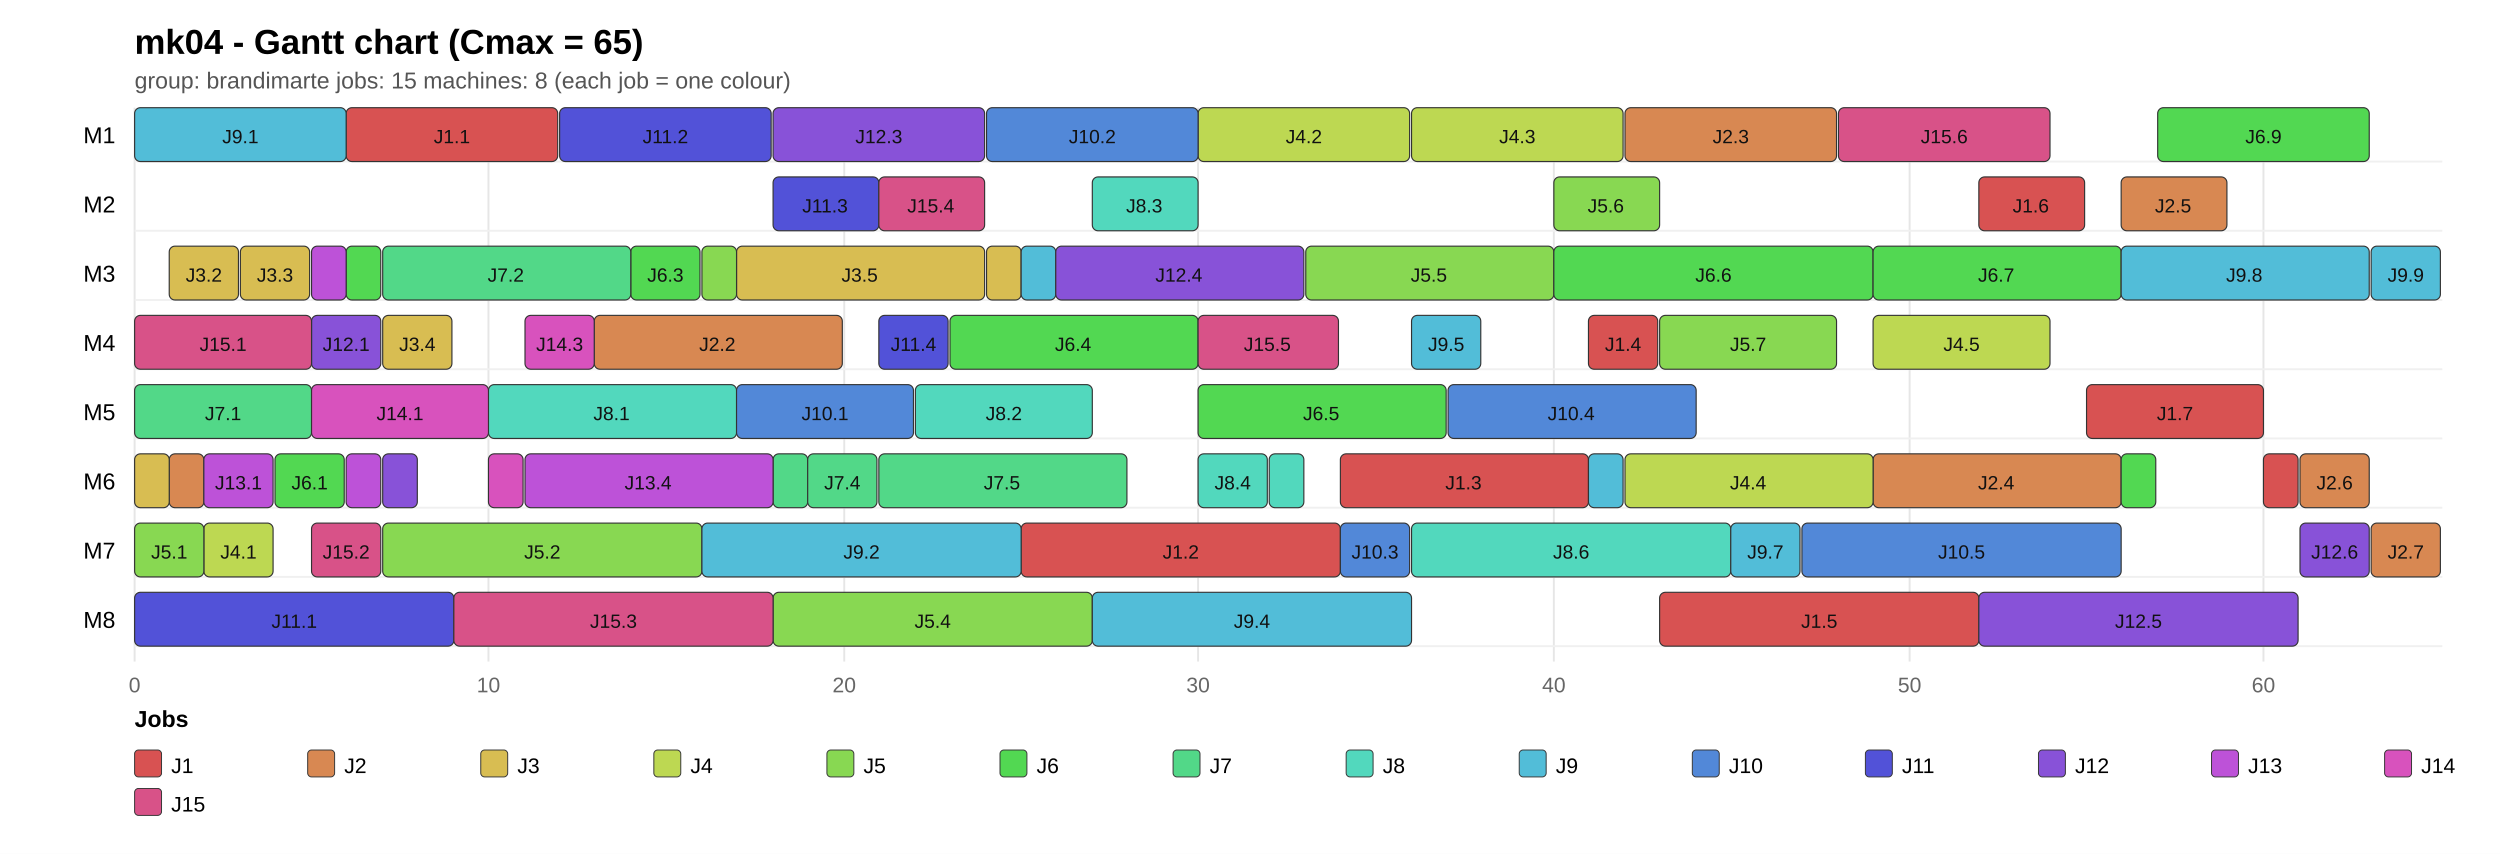
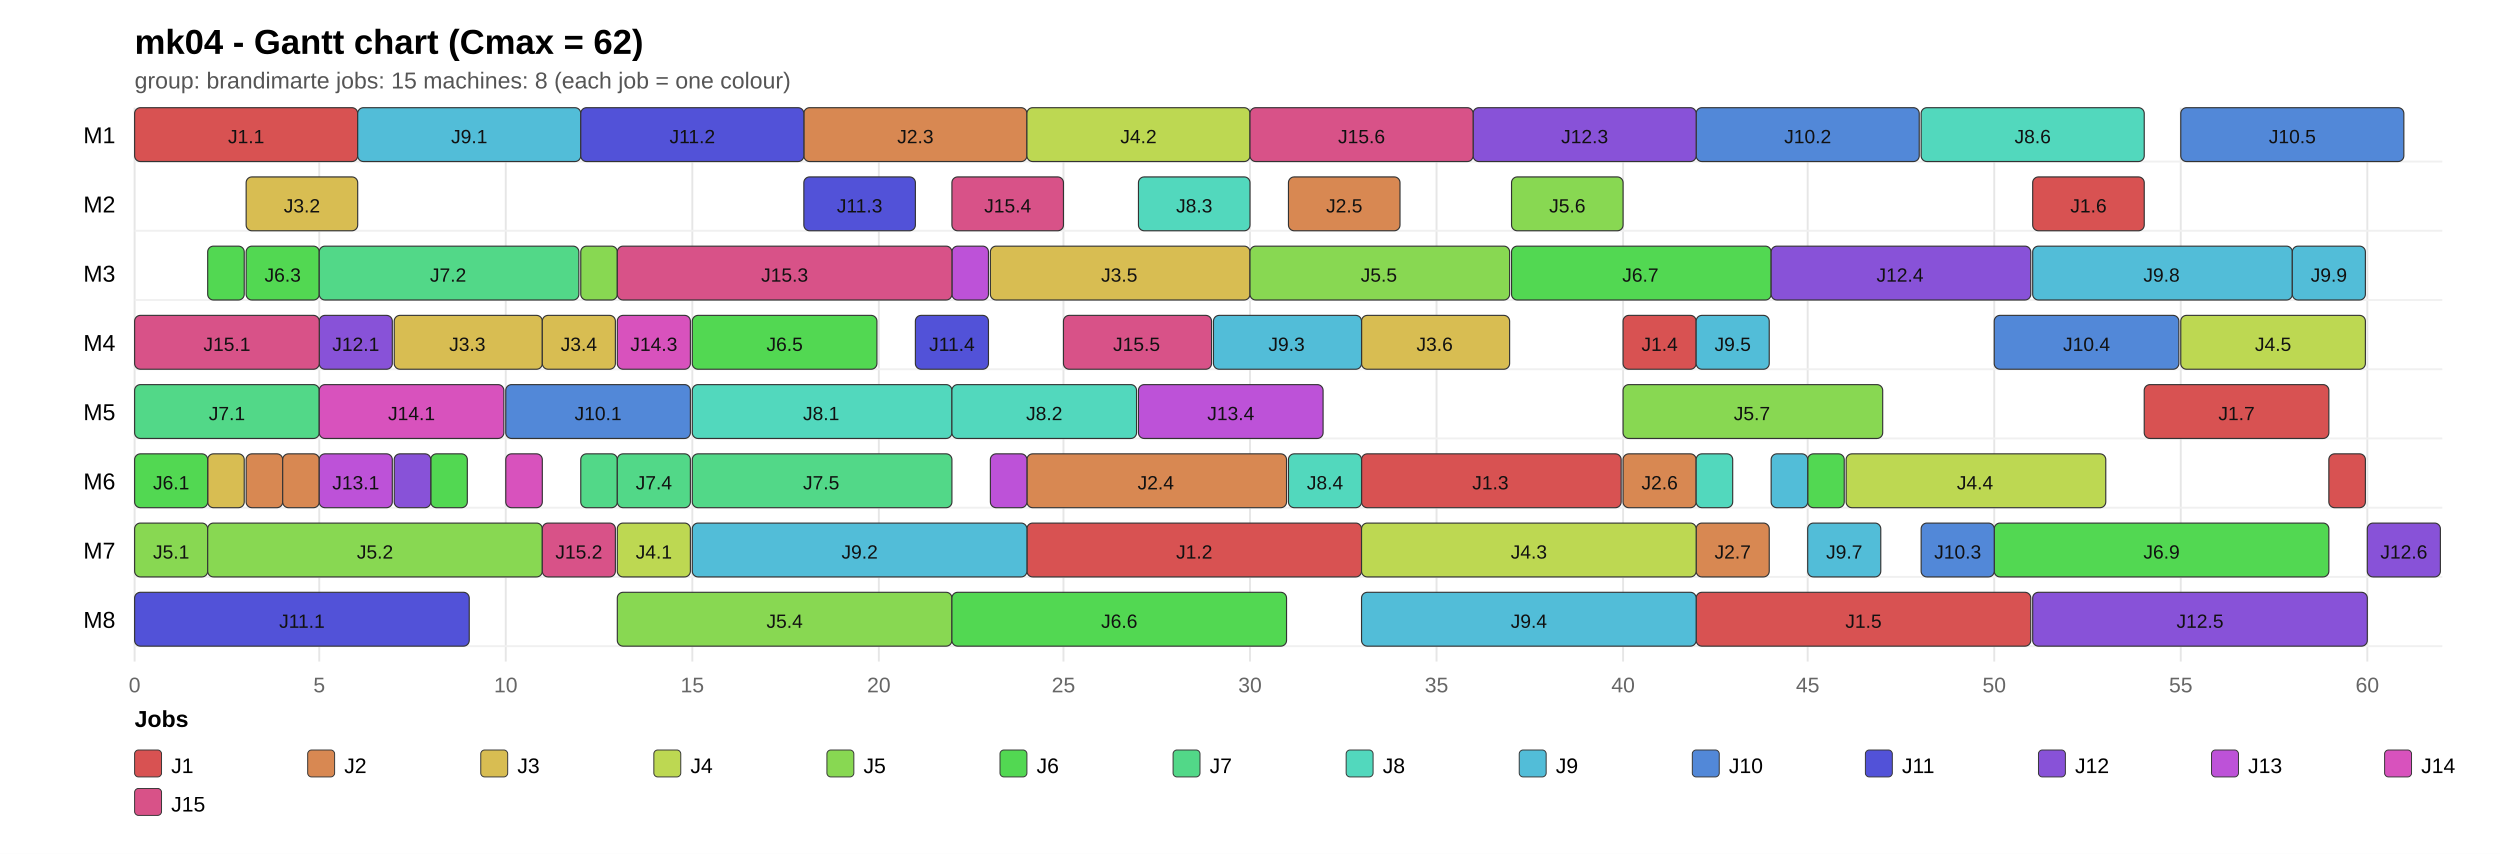
<svg xmlns="http://www.w3.org/2000/svg" width="1300" height="444" font-family="Segoe UI, Arial, sans-serif">
  <rect width="100%" height="100%" fill="white" />
-   <text x="70" y="28" font-size="18" font-weight="bold">mk04  -  Gantt chart  (Cmax = 65)</text>
+   <text x="70" y="28" font-size="18" font-weight="bold">mk04  -  Gantt chart  (Cmax = 62)</text>
  <text x="70" y="46" font-size="12" fill="#555">group: brandimarte   jobs: 15   machines: 8   (each job = one colour)</text>
  <line x1="70" y1="56" x2="70" y2="344" stroke="#e6e6e6" />
  <text x="70" y="360" font-size="11" fill="#666" text-anchor="middle">0</text>
-   <line x1="254" y1="56" x2="254" y2="344" stroke="#e6e6e6" />
-   <text x="254" y="360" font-size="11" fill="#666" text-anchor="middle">10</text>
-   <line x1="439" y1="56" x2="439" y2="344" stroke="#e6e6e6" />
-   <text x="439" y="360" font-size="11" fill="#666" text-anchor="middle">20</text>
-   <line x1="623" y1="56" x2="623" y2="344" stroke="#e6e6e6" />
-   <text x="623" y="360" font-size="11" fill="#666" text-anchor="middle">30</text>
-   <line x1="808" y1="56" x2="808" y2="344" stroke="#e6e6e6" />
-   <text x="808" y="360" font-size="11" fill="#666" text-anchor="middle">40</text>
-   <line x1="993" y1="56" x2="993" y2="344" stroke="#e6e6e6" />
-   <text x="993" y="360" font-size="11" fill="#666" text-anchor="middle">50</text>
-   <line x1="1177" y1="56" x2="1177" y2="344" stroke="#e6e6e6" />
-   <text x="1177" y="360" font-size="11" fill="#666" text-anchor="middle">60</text>
+   <line x1="166" y1="56" x2="166" y2="344" stroke="#e6e6e6" />
+   <text x="166" y="360" font-size="11" fill="#666" text-anchor="middle">5</text>
+   <line x1="263" y1="56" x2="263" y2="344" stroke="#e6e6e6" />
+   <text x="263" y="360" font-size="11" fill="#666" text-anchor="middle">10</text>
+   <line x1="360" y1="56" x2="360" y2="344" stroke="#e6e6e6" />
+   <text x="360" y="360" font-size="11" fill="#666" text-anchor="middle">15</text>
+   <line x1="457" y1="56" x2="457" y2="344" stroke="#e6e6e6" />
+   <text x="457" y="360" font-size="11" fill="#666" text-anchor="middle">20</text>
+   <line x1="553" y1="56" x2="553" y2="344" stroke="#e6e6e6" />
+   <text x="553" y="360" font-size="11" fill="#666" text-anchor="middle">25</text>
+   <line x1="650" y1="56" x2="650" y2="344" stroke="#e6e6e6" />
+   <text x="650" y="360" font-size="11" fill="#666" text-anchor="middle">30</text>
+   <line x1="747" y1="56" x2="747" y2="344" stroke="#e6e6e6" />
+   <text x="747" y="360" font-size="11" fill="#666" text-anchor="middle">35</text>
+   <line x1="844" y1="56" x2="844" y2="344" stroke="#e6e6e6" />
+   <text x="844" y="360" font-size="11" fill="#666" text-anchor="middle">40</text>
+   <line x1="940" y1="56" x2="940" y2="344" stroke="#e6e6e6" />
+   <text x="940" y="360" font-size="11" fill="#666" text-anchor="middle">45</text>
+   <line x1="1037" y1="56" x2="1037" y2="344" stroke="#e6e6e6" />
+   <text x="1037" y="360" font-size="11" fill="#666" text-anchor="middle">50</text>
+   <line x1="1134" y1="56" x2="1134" y2="344" stroke="#e6e6e6" />
+   <text x="1134" y="360" font-size="11" fill="#666" text-anchor="middle">55</text>
+   <line x1="1231" y1="56" x2="1231" y2="344" stroke="#e6e6e6" />
+   <text x="1231" y="360" font-size="11" fill="#666" text-anchor="middle">60</text>
  <text x="60" y="74.48" font-size="12" text-anchor="end">M1</text>
  <line x1="70" y1="84" x2="1270" y2="84" stroke="#f0f0f0" />
  <text x="60" y="110.48" font-size="12" text-anchor="end">M2</text>
  <line x1="70" y1="120" x2="1270" y2="120" stroke="#f0f0f0" />
  <text x="60" y="146.48" font-size="12" text-anchor="end">M3</text>
  <line x1="70" y1="156" x2="1270" y2="156" stroke="#f0f0f0" />
  <text x="60" y="182.48" font-size="12" text-anchor="end">M4</text>
  <line x1="70" y1="192" x2="1270" y2="192" stroke="#f0f0f0" />
  <text x="60" y="218.48" font-size="12" text-anchor="end">M5</text>
  <line x1="70" y1="228" x2="1270" y2="228" stroke="#f0f0f0" />
  <text x="60" y="254.48" font-size="12" text-anchor="end">M6</text>
  <line x1="70" y1="264" x2="1270" y2="264" stroke="#f0f0f0" />
  <text x="60" y="290.48" font-size="12" text-anchor="end">M7</text>
  <line x1="70" y1="300" x2="1270" y2="300" stroke="#f0f0f0" />
  <text x="60" y="326.48" font-size="12" text-anchor="end">M8</text>
  <line x1="70" y1="336" x2="1270" y2="336" stroke="#f0f0f0" />
-   <rect x="180" y="56" width="110" height="28" rx="3" fill="#D85252" stroke="#333" stroke-width="0.6" />
-   <text x="235" y="74.48" font-size="10" fill="#111" text-anchor="middle">J1.1</text>
-   <rect x="531" y="272" width="166" height="28" rx="3" fill="#D85252" stroke="#333" stroke-width="0.6" />
-   <text x="614" y="290.48" font-size="10" fill="#111" text-anchor="middle">J1.2</text>
-   <rect x="697" y="236" width="129" height="28" rx="3" fill="#D85252" stroke="#333" stroke-width="0.6" />
-   <text x="761" y="254.48" font-size="10" fill="#111" text-anchor="middle">J1.3</text>
-   <rect x="826" y="164" width="36" height="28" rx="3" fill="#D85252" stroke="#333" stroke-width="0.6" />
-   <text x="844" y="182.48" font-size="10" fill="#111" text-anchor="middle">J1.4</text>
-   <rect x="863" y="308" width="166" height="28" rx="3" fill="#D85252" stroke="#333" stroke-width="0.6" />
-   <text x="946" y="326.48" font-size="10" fill="#111" text-anchor="middle">J1.5</text>
-   <rect x="1029" y="92" width="55" height="28" rx="3" fill="#D85252" stroke="#333" stroke-width="0.6" />
-   <text x="1056" y="110.48" font-size="10" fill="#111" text-anchor="middle">J1.6</text>
-   <rect x="1085" y="200" width="92" height="28" rx="3" fill="#D85252" stroke="#333" stroke-width="0.6" />
-   <text x="1131" y="218.48" font-size="10" fill="#111" text-anchor="middle">J1.7</text>
-   <rect x="1177" y="236" width="18" height="28" rx="3" fill="#D85252" stroke="#333" stroke-width="0.6" />
-   <rect x="88" y="236" width="18" height="28" rx="3" fill="#D88852" stroke="#333" stroke-width="0.6" />
-   <rect x="309" y="164" width="129" height="28" rx="3" fill="#D88852" stroke="#333" stroke-width="0.6" />
-   <text x="373" y="182.48" font-size="10" fill="#111" text-anchor="middle">J2.2</text>
-   <rect x="845" y="56" width="110" height="28" rx="3" fill="#D88852" stroke="#333" stroke-width="0.6" />
-   <text x="900" y="74.48" font-size="10" fill="#111" text-anchor="middle">J2.3</text>
-   <rect x="974" y="236" width="129" height="28" rx="3" fill="#D88852" stroke="#333" stroke-width="0.6" />
-   <text x="1038" y="254.48" font-size="10" fill="#111" text-anchor="middle">J2.4</text>
-   <rect x="1103" y="92" width="55" height="28" rx="3" fill="#D88852" stroke="#333" stroke-width="0.6" />
-   <text x="1130" y="110.48" font-size="10" fill="#111" text-anchor="middle">J2.5</text>
-   <rect x="1196" y="236" width="36" height="28" rx="3" fill="#D88852" stroke="#333" stroke-width="0.6" />
-   <text x="1214" y="254.48" font-size="10" fill="#111" text-anchor="middle">J2.6</text>
-   <rect x="1233" y="272" width="36" height="28" rx="3" fill="#D88852" stroke="#333" stroke-width="0.6" />
-   <text x="1251" y="290.48" font-size="10" fill="#111" text-anchor="middle">J2.7</text>
-   <rect x="70" y="236" width="18" height="28" rx="3" fill="#D8BD52" stroke="#333" stroke-width="0.6" />
-   <rect x="88" y="128" width="36" height="28" rx="3" fill="#D8BD52" stroke="#333" stroke-width="0.6" />
-   <text x="106" y="146.48" font-size="10" fill="#111" text-anchor="middle">J3.2</text>
-   <rect x="125" y="128" width="36" height="28" rx="3" fill="#D8BD52" stroke="#333" stroke-width="0.6" />
-   <text x="143" y="146.48" font-size="10" fill="#111" text-anchor="middle">J3.3</text>
-   <rect x="199" y="164" width="36" height="28" rx="3" fill="#D8BD52" stroke="#333" stroke-width="0.6" />
-   <text x="217" y="182.48" font-size="10" fill="#111" text-anchor="middle">J3.4</text>
-   <rect x="383" y="128" width="129" height="28" rx="3" fill="#D8BD52" stroke="#333" stroke-width="0.6" />
-   <text x="447" y="146.48" font-size="10" fill="#111" text-anchor="middle">J3.5</text>
-   <rect x="513" y="128" width="18" height="28" rx="3" fill="#D8BD52" stroke="#333" stroke-width="0.6" />
-   <rect x="106" y="272" width="36" height="28" rx="3" fill="#BDD852" stroke="#333" stroke-width="0.6" />
-   <text x="124" y="290.48" font-size="10" fill="#111" text-anchor="middle">J4.1</text>
-   <rect x="623" y="56" width="110" height="28" rx="3" fill="#BDD852" stroke="#333" stroke-width="0.6" />
-   <text x="678" y="74.48" font-size="10" fill="#111" text-anchor="middle">J4.2</text>
-   <rect x="734" y="56" width="110" height="28" rx="3" fill="#BDD852" stroke="#333" stroke-width="0.6" />
-   <text x="789" y="74.48" font-size="10" fill="#111" text-anchor="middle">J4.3</text>
-   <rect x="845" y="236" width="129" height="28" rx="3" fill="#BDD852" stroke="#333" stroke-width="0.6" />
-   <text x="909" y="254.48" font-size="10" fill="#111" text-anchor="middle">J4.4</text>
-   <rect x="974" y="164" width="92" height="28" rx="3" fill="#BDD852" stroke="#333" stroke-width="0.6" />
-   <text x="1020" y="182.48" font-size="10" fill="#111" text-anchor="middle">J4.5</text>
-   <rect x="70" y="272" width="36" height="28" rx="3" fill="#88D852" stroke="#333" stroke-width="0.6" />
-   <text x="88" y="290.48" font-size="10" fill="#111" text-anchor="middle">J5.1</text>
-   <rect x="199" y="272" width="166" height="28" rx="3" fill="#88D852" stroke="#333" stroke-width="0.6" />
-   <text x="282" y="290.48" font-size="10" fill="#111" text-anchor="middle">J5.2</text>
-   <rect x="365" y="128" width="18" height="28" rx="3" fill="#88D852" stroke="#333" stroke-width="0.6" />
-   <rect x="402" y="308" width="166" height="28" rx="3" fill="#88D852" stroke="#333" stroke-width="0.6" />
-   <text x="485" y="326.48" font-size="10" fill="#111" text-anchor="middle">J5.4</text>
-   <rect x="679" y="128" width="129" height="28" rx="3" fill="#88D852" stroke="#333" stroke-width="0.6" />
-   <text x="743" y="146.48" font-size="10" fill="#111" text-anchor="middle">J5.5</text>
-   <rect x="808" y="92" width="55" height="28" rx="3" fill="#88D852" stroke="#333" stroke-width="0.6" />
-   <text x="835" y="110.48" font-size="10" fill="#111" text-anchor="middle">J5.6</text>
-   <rect x="863" y="164" width="92" height="28" rx="3" fill="#88D852" stroke="#333" stroke-width="0.6" />
-   <text x="909" y="182.48" font-size="10" fill="#111" text-anchor="middle">J5.7</text>
-   <rect x="143" y="236" width="36" height="28" rx="3" fill="#52D852" stroke="#333" stroke-width="0.6" />
-   <text x="161" y="254.48" font-size="10" fill="#111" text-anchor="middle">J6.1</text>
-   <rect x="180" y="128" width="18" height="28" rx="3" fill="#52D852" stroke="#333" stroke-width="0.6" />
-   <rect x="328" y="128" width="36" height="28" rx="3" fill="#52D852" stroke="#333" stroke-width="0.6" />
-   <text x="346" y="146.48" font-size="10" fill="#111" text-anchor="middle">J6.3</text>
-   <rect x="494" y="164" width="129" height="28" rx="3" fill="#52D852" stroke="#333" stroke-width="0.6" />
-   <text x="558" y="182.48" font-size="10" fill="#111" text-anchor="middle">J6.4</text>
-   <rect x="623" y="200" width="129" height="28" rx="3" fill="#52D852" stroke="#333" stroke-width="0.6" />
-   <text x="687" y="218.48" font-size="10" fill="#111" text-anchor="middle">J6.5</text>
-   <rect x="808" y="128" width="166" height="28" rx="3" fill="#52D852" stroke="#333" stroke-width="0.6" />
-   <text x="891" y="146.48" font-size="10" fill="#111" text-anchor="middle">J6.6</text>
-   <rect x="974" y="128" width="129" height="28" rx="3" fill="#52D852" stroke="#333" stroke-width="0.6" />
-   <text x="1038" y="146.48" font-size="10" fill="#111" text-anchor="middle">J6.7</text>
-   <rect x="1103" y="236" width="18" height="28" rx="3" fill="#52D852" stroke="#333" stroke-width="0.6" />
-   <rect x="1122" y="56" width="110" height="28" rx="3" fill="#52D852" stroke="#333" stroke-width="0.6" />
-   <text x="1177" y="74.48" font-size="10" fill="#111" text-anchor="middle">J6.9</text>
-   <rect x="70" y="200" width="92" height="28" rx="3" fill="#52D888" stroke="#333" stroke-width="0.6" />
-   <text x="116" y="218.48" font-size="10" fill="#111" text-anchor="middle">J7.1</text>
-   <rect x="199" y="128" width="129" height="28" rx="3" fill="#52D888" stroke="#333" stroke-width="0.6" />
-   <text x="263" y="146.48" font-size="10" fill="#111" text-anchor="middle">J7.2</text>
-   <rect x="402" y="236" width="18" height="28" rx="3" fill="#52D888" stroke="#333" stroke-width="0.6" />
-   <rect x="420" y="236" width="36" height="28" rx="3" fill="#52D888" stroke="#333" stroke-width="0.6" />
-   <text x="438" y="254.48" font-size="10" fill="#111" text-anchor="middle">J7.4</text>
-   <rect x="457" y="236" width="129" height="28" rx="3" fill="#52D888" stroke="#333" stroke-width="0.6" />
-   <text x="521" y="254.48" font-size="10" fill="#111" text-anchor="middle">J7.5</text>
-   <rect x="254" y="200" width="129" height="28" rx="3" fill="#52D8BD" stroke="#333" stroke-width="0.6" />
-   <text x="318" y="218.48" font-size="10" fill="#111" text-anchor="middle">J8.1</text>
-   <rect x="476" y="200" width="92" height="28" rx="3" fill="#52D8BD" stroke="#333" stroke-width="0.6" />
-   <text x="522" y="218.48" font-size="10" fill="#111" text-anchor="middle">J8.2</text>
-   <rect x="568" y="92" width="55" height="28" rx="3" fill="#52D8BD" stroke="#333" stroke-width="0.6" />
-   <text x="595" y="110.48" font-size="10" fill="#111" text-anchor="middle">J8.3</text>
-   <rect x="623" y="236" width="36" height="28" rx="3" fill="#52D8BD" stroke="#333" stroke-width="0.6" />
-   <text x="641" y="254.48" font-size="10" fill="#111" text-anchor="middle">J8.4</text>
-   <rect x="660" y="236" width="18" height="28" rx="3" fill="#52D8BD" stroke="#333" stroke-width="0.6" />
-   <rect x="734" y="272" width="166" height="28" rx="3" fill="#52D8BD" stroke="#333" stroke-width="0.6" />
-   <text x="817" y="290.48" font-size="10" fill="#111" text-anchor="middle">J8.6</text>
-   <rect x="70" y="56" width="110" height="28" rx="3" fill="#52BDD8" stroke="#333" stroke-width="0.6" />
-   <text x="125" y="74.48" font-size="10" fill="#111" text-anchor="middle">J9.1</text>
-   <rect x="365" y="272" width="166" height="28" rx="3" fill="#52BDD8" stroke="#333" stroke-width="0.6" />
-   <text x="448" y="290.48" font-size="10" fill="#111" text-anchor="middle">J9.2</text>
-   <rect x="531" y="128" width="18" height="28" rx="3" fill="#52BDD8" stroke="#333" stroke-width="0.6" />
-   <rect x="568" y="308" width="166" height="28" rx="3" fill="#52BDD8" stroke="#333" stroke-width="0.6" />
-   <text x="651" y="326.48" font-size="10" fill="#111" text-anchor="middle">J9.4</text>
-   <rect x="734" y="164" width="36" height="28" rx="3" fill="#52BDD8" stroke="#333" stroke-width="0.6" />
-   <text x="752" y="182.48" font-size="10" fill="#111" text-anchor="middle">J9.5</text>
-   <rect x="826" y="236" width="18" height="28" rx="3" fill="#52BDD8" stroke="#333" stroke-width="0.6" />
-   <rect x="900" y="272" width="36" height="28" rx="3" fill="#52BDD8" stroke="#333" stroke-width="0.6" />
-   <text x="918" y="290.48" font-size="10" fill="#111" text-anchor="middle">J9.7</text>
-   <rect x="1103" y="128" width="129" height="28" rx="3" fill="#52BDD8" stroke="#333" stroke-width="0.6" />
-   <text x="1167" y="146.48" font-size="10" fill="#111" text-anchor="middle">J9.8</text>
-   <rect x="1233" y="128" width="36" height="28" rx="3" fill="#52BDD8" stroke="#333" stroke-width="0.6" />
-   <text x="1251" y="146.48" font-size="10" fill="#111" text-anchor="middle">J9.9</text>
-   <rect x="383" y="200" width="92" height="28" rx="3" fill="#5288D8" stroke="#333" stroke-width="0.6" />
-   <text x="429" y="218.48" font-size="10" fill="#111" text-anchor="middle">J10.1</text>
-   <rect x="513" y="56" width="110" height="28" rx="3" fill="#5288D8" stroke="#333" stroke-width="0.6" />
-   <text x="568" y="74.48" font-size="10" fill="#111" text-anchor="middle">J10.2</text>
-   <rect x="697" y="272" width="36" height="28" rx="3" fill="#5288D8" stroke="#333" stroke-width="0.6" />
-   <text x="715" y="290.48" font-size="10" fill="#111" text-anchor="middle">J10.3</text>
-   <rect x="753" y="200" width="129" height="28" rx="3" fill="#5288D8" stroke="#333" stroke-width="0.6" />
-   <text x="817" y="218.48" font-size="10" fill="#111" text-anchor="middle">J10.4</text>
-   <rect x="937" y="272" width="166" height="28" rx="3" fill="#5288D8" stroke="#333" stroke-width="0.6" />
-   <text x="1020" y="290.48" font-size="10" fill="#111" text-anchor="middle">J10.5</text>
-   <rect x="70" y="308" width="166" height="28" rx="3" fill="#5252D8" stroke="#333" stroke-width="0.6" />
-   <text x="153" y="326.48" font-size="10" fill="#111" text-anchor="middle">J11.1</text>
-   <rect x="291" y="56" width="110" height="28" rx="3" fill="#5252D8" stroke="#333" stroke-width="0.6" />
-   <text x="346" y="74.48" font-size="10" fill="#111" text-anchor="middle">J11.2</text>
-   <rect x="402" y="92" width="55" height="28" rx="3" fill="#5252D8" stroke="#333" stroke-width="0.6" />
-   <text x="429" y="110.48" font-size="10" fill="#111" text-anchor="middle">J11.3</text>
-   <rect x="457" y="164" width="36" height="28" rx="3" fill="#5252D8" stroke="#333" stroke-width="0.6" />
-   <text x="475" y="182.48" font-size="10" fill="#111" text-anchor="middle">J11.4</text>
-   <rect x="162" y="164" width="36" height="28" rx="3" fill="#8852D8" stroke="#333" stroke-width="0.6" />
-   <text x="180" y="182.48" font-size="10" fill="#111" text-anchor="middle">J12.1</text>
-   <rect x="199" y="236" width="18" height="28" rx="3" fill="#8852D8" stroke="#333" stroke-width="0.6" />
-   <rect x="402" y="56" width="110" height="28" rx="3" fill="#8852D8" stroke="#333" stroke-width="0.6" />
-   <text x="457" y="74.48" font-size="10" fill="#111" text-anchor="middle">J12.3</text>
-   <rect x="549" y="128" width="129" height="28" rx="3" fill="#8852D8" stroke="#333" stroke-width="0.6" />
-   <text x="613" y="146.48" font-size="10" fill="#111" text-anchor="middle">J12.4</text>
-   <rect x="1029" y="308" width="166" height="28" rx="3" fill="#8852D8" stroke="#333" stroke-width="0.6" />
-   <text x="1112" y="326.48" font-size="10" fill="#111" text-anchor="middle">J12.5</text>
-   <rect x="1196" y="272" width="36" height="28" rx="3" fill="#8852D8" stroke="#333" stroke-width="0.6" />
-   <text x="1214" y="290.48" font-size="10" fill="#111" text-anchor="middle">J12.6</text>
-   <rect x="106" y="236" width="36" height="28" rx="3" fill="#BD52D8" stroke="#333" stroke-width="0.6" />
-   <text x="124" y="254.48" font-size="10" fill="#111" text-anchor="middle">J13.1</text>
-   <rect x="162" y="128" width="18" height="28" rx="3" fill="#BD52D8" stroke="#333" stroke-width="0.6" />
-   <rect x="180" y="236" width="18" height="28" rx="3" fill="#BD52D8" stroke="#333" stroke-width="0.6" />
-   <rect x="273" y="236" width="129" height="28" rx="3" fill="#BD52D8" stroke="#333" stroke-width="0.6" />
-   <text x="337" y="254.48" font-size="10" fill="#111" text-anchor="middle">J13.4</text>
-   <rect x="162" y="200" width="92" height="28" rx="3" fill="#D852BD" stroke="#333" stroke-width="0.6" />
-   <text x="208" y="218.48" font-size="10" fill="#111" text-anchor="middle">J14.1</text>
-   <rect x="254" y="236" width="18" height="28" rx="3" fill="#D852BD" stroke="#333" stroke-width="0.6" />
-   <rect x="273" y="164" width="36" height="28" rx="3" fill="#D852BD" stroke="#333" stroke-width="0.6" />
-   <text x="291" y="182.48" font-size="10" fill="#111" text-anchor="middle">J14.3</text>
-   <rect x="70" y="164" width="92" height="28" rx="3" fill="#D85288" stroke="#333" stroke-width="0.6" />
-   <text x="116" y="182.48" font-size="10" fill="#111" text-anchor="middle">J15.1</text>
-   <rect x="162" y="272" width="36" height="28" rx="3" fill="#D85288" stroke="#333" stroke-width="0.6" />
-   <text x="180" y="290.48" font-size="10" fill="#111" text-anchor="middle">J15.2</text>
-   <rect x="236" y="308" width="166" height="28" rx="3" fill="#D85288" stroke="#333" stroke-width="0.6" />
-   <text x="319" y="326.48" font-size="10" fill="#111" text-anchor="middle">J15.3</text>
-   <rect x="457" y="92" width="55" height="28" rx="3" fill="#D85288" stroke="#333" stroke-width="0.6" />
-   <text x="484" y="110.48" font-size="10" fill="#111" text-anchor="middle">J15.4</text>
-   <rect x="623" y="164" width="73" height="28" rx="3" fill="#D85288" stroke="#333" stroke-width="0.6" />
-   <text x="659" y="182.48" font-size="10" fill="#111" text-anchor="middle">J15.5</text>
-   <rect x="956" y="56" width="110" height="28" rx="3" fill="#D85288" stroke="#333" stroke-width="0.6" />
-   <text x="1011" y="74.48" font-size="10" fill="#111" text-anchor="middle">J15.6</text>
+   <rect x="70" y="56" width="116" height="28" rx="3" fill="#D85252" stroke="#333" stroke-width="0.6" />
+   <text x="128" y="74.48" font-size="10" fill="#111" text-anchor="middle">J1.1</text>
+   <rect x="534" y="272" width="174" height="28" rx="3" fill="#D85252" stroke="#333" stroke-width="0.6" />
+   <text x="621" y="290.48" font-size="10" fill="#111" text-anchor="middle">J1.2</text>
+   <rect x="708" y="236" width="135" height="28" rx="3" fill="#D85252" stroke="#333" stroke-width="0.6" />
+   <text x="775" y="254.48" font-size="10" fill="#111" text-anchor="middle">J1.3</text>
+   <rect x="844" y="164" width="38" height="28" rx="3" fill="#D85252" stroke="#333" stroke-width="0.6" />
+   <text x="863" y="182.48" font-size="10" fill="#111" text-anchor="middle">J1.4</text>
+   <rect x="882" y="308" width="174" height="28" rx="3" fill="#D85252" stroke="#333" stroke-width="0.6" />
+   <text x="969" y="326.48" font-size="10" fill="#111" text-anchor="middle">J1.5</text>
+   <rect x="1057" y="92" width="58" height="28" rx="3" fill="#D85252" stroke="#333" stroke-width="0.6" />
+   <text x="1086" y="110.48" font-size="10" fill="#111" text-anchor="middle">J1.6</text>
+   <rect x="1115" y="200" width="96" height="28" rx="3" fill="#D85252" stroke="#333" stroke-width="0.6" />
+   <text x="1163" y="218.48" font-size="10" fill="#111" text-anchor="middle">J1.7</text>
+   <rect x="1211" y="236" width="19" height="28" rx="3" fill="#D85252" stroke="#333" stroke-width="0.6" />
+   <rect x="128" y="236" width="19" height="28" rx="3" fill="#D88852" stroke="#333" stroke-width="0.6" />
+   <rect x="147" y="236" width="19" height="28" rx="3" fill="#D88852" stroke="#333" stroke-width="0.6" />
+   <rect x="418" y="56" width="116" height="28" rx="3" fill="#D88852" stroke="#333" stroke-width="0.6" />
+   <text x="476" y="74.48" font-size="10" fill="#111" text-anchor="middle">J2.3</text>
+   <rect x="534" y="236" width="135" height="28" rx="3" fill="#D88852" stroke="#333" stroke-width="0.6" />
+   <text x="601" y="254.48" font-size="10" fill="#111" text-anchor="middle">J2.4</text>
+   <rect x="670" y="92" width="58" height="28" rx="3" fill="#D88852" stroke="#333" stroke-width="0.6" />
+   <text x="699" y="110.48" font-size="10" fill="#111" text-anchor="middle">J2.5</text>
+   <rect x="844" y="236" width="38" height="28" rx="3" fill="#D88852" stroke="#333" stroke-width="0.6" />
+   <text x="863" y="254.48" font-size="10" fill="#111" text-anchor="middle">J2.6</text>
+   <rect x="882" y="272" width="38" height="28" rx="3" fill="#D88852" stroke="#333" stroke-width="0.6" />
+   <text x="901" y="290.48" font-size="10" fill="#111" text-anchor="middle">J2.7</text>
+   <rect x="108" y="236" width="19" height="28" rx="3" fill="#D8BD52" stroke="#333" stroke-width="0.6" />
+   <rect x="128" y="92" width="58" height="28" rx="3" fill="#D8BD52" stroke="#333" stroke-width="0.6" />
+   <text x="157" y="110.48" font-size="10" fill="#111" text-anchor="middle">J3.2</text>
+   <rect x="205" y="164" width="77" height="28" rx="3" fill="#D8BD52" stroke="#333" stroke-width="0.6" />
+   <text x="243" y="182.48" font-size="10" fill="#111" text-anchor="middle">J3.3</text>
+   <rect x="282" y="164" width="38" height="28" rx="3" fill="#D8BD52" stroke="#333" stroke-width="0.6" />
+   <text x="301" y="182.48" font-size="10" fill="#111" text-anchor="middle">J3.4</text>
+   <rect x="515" y="128" width="135" height="28" rx="3" fill="#D8BD52" stroke="#333" stroke-width="0.6" />
+   <text x="582" y="146.48" font-size="10" fill="#111" text-anchor="middle">J3.5</text>
+   <rect x="708" y="164" width="77" height="28" rx="3" fill="#D8BD52" stroke="#333" stroke-width="0.6" />
+   <text x="746" y="182.48" font-size="10" fill="#111" text-anchor="middle">J3.6</text>
+   <rect x="321" y="272" width="38" height="28" rx="3" fill="#BDD852" stroke="#333" stroke-width="0.6" />
+   <text x="340" y="290.48" font-size="10" fill="#111" text-anchor="middle">J4.1</text>
+   <rect x="534" y="56" width="116" height="28" rx="3" fill="#BDD852" stroke="#333" stroke-width="0.6" />
+   <text x="592" y="74.48" font-size="10" fill="#111" text-anchor="middle">J4.2</text>
+   <rect x="708" y="272" width="174" height="28" rx="3" fill="#BDD852" stroke="#333" stroke-width="0.6" />
+   <text x="795" y="290.48" font-size="10" fill="#111" text-anchor="middle">J4.3</text>
+   <rect x="960" y="236" width="135" height="28" rx="3" fill="#BDD852" stroke="#333" stroke-width="0.6" />
+   <text x="1027" y="254.48" font-size="10" fill="#111" text-anchor="middle">J4.4</text>
+   <rect x="1134" y="164" width="96" height="28" rx="3" fill="#BDD852" stroke="#333" stroke-width="0.6" />
+   <text x="1182" y="182.48" font-size="10" fill="#111" text-anchor="middle">J4.5</text>
+   <rect x="70" y="272" width="38" height="28" rx="3" fill="#88D852" stroke="#333" stroke-width="0.6" />
+   <text x="89" y="290.48" font-size="10" fill="#111" text-anchor="middle">J5.1</text>
+   <rect x="108" y="272" width="174" height="28" rx="3" fill="#88D852" stroke="#333" stroke-width="0.6" />
+   <text x="195" y="290.48" font-size="10" fill="#111" text-anchor="middle">J5.2</text>
+   <rect x="302" y="128" width="19" height="28" rx="3" fill="#88D852" stroke="#333" stroke-width="0.6" />
+   <rect x="321" y="308" width="174" height="28" rx="3" fill="#88D852" stroke="#333" stroke-width="0.6" />
+   <text x="408" y="326.48" font-size="10" fill="#111" text-anchor="middle">J5.4</text>
+   <rect x="650" y="128" width="135" height="28" rx="3" fill="#88D852" stroke="#333" stroke-width="0.6" />
+   <text x="717" y="146.48" font-size="10" fill="#111" text-anchor="middle">J5.5</text>
+   <rect x="786" y="92" width="58" height="28" rx="3" fill="#88D852" stroke="#333" stroke-width="0.6" />
+   <text x="815" y="110.48" font-size="10" fill="#111" text-anchor="middle">J5.6</text>
+   <rect x="844" y="200" width="135" height="28" rx="3" fill="#88D852" stroke="#333" stroke-width="0.6" />
+   <text x="911" y="218.48" font-size="10" fill="#111" text-anchor="middle">J5.7</text>
+   <rect x="70" y="236" width="38" height="28" rx="3" fill="#52D852" stroke="#333" stroke-width="0.6" />
+   <text x="89" y="254.48" font-size="10" fill="#111" text-anchor="middle">J6.1</text>
+   <rect x="108" y="128" width="19" height="28" rx="3" fill="#52D852" stroke="#333" stroke-width="0.6" />
+   <rect x="128" y="128" width="38" height="28" rx="3" fill="#52D852" stroke="#333" stroke-width="0.6" />
+   <text x="147" y="146.48" font-size="10" fill="#111" text-anchor="middle">J6.3</text>
+   <rect x="224" y="236" width="19" height="28" rx="3" fill="#52D852" stroke="#333" stroke-width="0.6" />
+   <rect x="360" y="164" width="96" height="28" rx="3" fill="#52D852" stroke="#333" stroke-width="0.6" />
+   <text x="408" y="182.48" font-size="10" fill="#111" text-anchor="middle">J6.5</text>
+   <rect x="495" y="308" width="174" height="28" rx="3" fill="#52D852" stroke="#333" stroke-width="0.6" />
+   <text x="582" y="326.48" font-size="10" fill="#111" text-anchor="middle">J6.6</text>
+   <rect x="786" y="128" width="135" height="28" rx="3" fill="#52D852" stroke="#333" stroke-width="0.6" />
+   <text x="853" y="146.48" font-size="10" fill="#111" text-anchor="middle">J6.7</text>
+   <rect x="940" y="236" width="19" height="28" rx="3" fill="#52D852" stroke="#333" stroke-width="0.6" />
+   <rect x="1037" y="272" width="174" height="28" rx="3" fill="#52D852" stroke="#333" stroke-width="0.6" />
+   <text x="1124" y="290.48" font-size="10" fill="#111" text-anchor="middle">J6.9</text>
+   <rect x="70" y="200" width="96" height="28" rx="3" fill="#52D888" stroke="#333" stroke-width="0.6" />
+   <text x="118" y="218.48" font-size="10" fill="#111" text-anchor="middle">J7.1</text>
+   <rect x="166" y="128" width="135" height="28" rx="3" fill="#52D888" stroke="#333" stroke-width="0.6" />
+   <text x="233" y="146.48" font-size="10" fill="#111" text-anchor="middle">J7.2</text>
+   <rect x="302" y="236" width="19" height="28" rx="3" fill="#52D888" stroke="#333" stroke-width="0.6" />
+   <rect x="321" y="236" width="38" height="28" rx="3" fill="#52D888" stroke="#333" stroke-width="0.6" />
+   <text x="340" y="254.48" font-size="10" fill="#111" text-anchor="middle">J7.4</text>
+   <rect x="360" y="236" width="135" height="28" rx="3" fill="#52D888" stroke="#333" stroke-width="0.6" />
+   <text x="427" y="254.48" font-size="10" fill="#111" text-anchor="middle">J7.5</text>
+   <rect x="360" y="200" width="135" height="28" rx="3" fill="#52D8BD" stroke="#333" stroke-width="0.6" />
+   <text x="427" y="218.48" font-size="10" fill="#111" text-anchor="middle">J8.1</text>
+   <rect x="495" y="200" width="96" height="28" rx="3" fill="#52D8BD" stroke="#333" stroke-width="0.6" />
+   <text x="543" y="218.48" font-size="10" fill="#111" text-anchor="middle">J8.2</text>
+   <rect x="592" y="92" width="58" height="28" rx="3" fill="#52D8BD" stroke="#333" stroke-width="0.6" />
+   <text x="621" y="110.48" font-size="10" fill="#111" text-anchor="middle">J8.3</text>
+   <rect x="670" y="236" width="38" height="28" rx="3" fill="#52D8BD" stroke="#333" stroke-width="0.6" />
+   <text x="689" y="254.48" font-size="10" fill="#111" text-anchor="middle">J8.4</text>
+   <rect x="882" y="236" width="19" height="28" rx="3" fill="#52D8BD" stroke="#333" stroke-width="0.6" />
+   <rect x="999" y="56" width="116" height="28" rx="3" fill="#52D8BD" stroke="#333" stroke-width="0.6" />
+   <text x="1057" y="74.48" font-size="10" fill="#111" text-anchor="middle">J8.6</text>
+   <rect x="186" y="56" width="116" height="28" rx="3" fill="#52BDD8" stroke="#333" stroke-width="0.6" />
+   <text x="244" y="74.48" font-size="10" fill="#111" text-anchor="middle">J9.1</text>
+   <rect x="360" y="272" width="174" height="28" rx="3" fill="#52BDD8" stroke="#333" stroke-width="0.6" />
+   <text x="447" y="290.48" font-size="10" fill="#111" text-anchor="middle">J9.2</text>
+   <rect x="631" y="164" width="77" height="28" rx="3" fill="#52BDD8" stroke="#333" stroke-width="0.6" />
+   <text x="669" y="182.48" font-size="10" fill="#111" text-anchor="middle">J9.3</text>
+   <rect x="708" y="308" width="174" height="28" rx="3" fill="#52BDD8" stroke="#333" stroke-width="0.6" />
+   <text x="795" y="326.48" font-size="10" fill="#111" text-anchor="middle">J9.4</text>
+   <rect x="882" y="164" width="38" height="28" rx="3" fill="#52BDD8" stroke="#333" stroke-width="0.6" />
+   <text x="901" y="182.48" font-size="10" fill="#111" text-anchor="middle">J9.5</text>
+   <rect x="921" y="236" width="19" height="28" rx="3" fill="#52BDD8" stroke="#333" stroke-width="0.6" />
+   <rect x="940" y="272" width="38" height="28" rx="3" fill="#52BDD8" stroke="#333" stroke-width="0.6" />
+   <text x="959" y="290.48" font-size="10" fill="#111" text-anchor="middle">J9.7</text>
+   <rect x="1057" y="128" width="135" height="28" rx="3" fill="#52BDD8" stroke="#333" stroke-width="0.6" />
+   <text x="1124" y="146.48" font-size="10" fill="#111" text-anchor="middle">J9.8</text>
+   <rect x="1192" y="128" width="38" height="28" rx="3" fill="#52BDD8" stroke="#333" stroke-width="0.6" />
+   <text x="1211" y="146.48" font-size="10" fill="#111" text-anchor="middle">J9.9</text>
+   <rect x="263" y="200" width="96" height="28" rx="3" fill="#5288D8" stroke="#333" stroke-width="0.6" />
+   <text x="311" y="218.48" font-size="10" fill="#111" text-anchor="middle">J10.1</text>
+   <rect x="882" y="56" width="116" height="28" rx="3" fill="#5288D8" stroke="#333" stroke-width="0.6" />
+   <text x="940" y="74.48" font-size="10" fill="#111" text-anchor="middle">J10.2</text>
+   <rect x="999" y="272" width="38" height="28" rx="3" fill="#5288D8" stroke="#333" stroke-width="0.6" />
+   <text x="1018" y="290.48" font-size="10" fill="#111" text-anchor="middle">J10.3</text>
+   <rect x="1037" y="164" width="96" height="28" rx="3" fill="#5288D8" stroke="#333" stroke-width="0.6" />
+   <text x="1085" y="182.48" font-size="10" fill="#111" text-anchor="middle">J10.4</text>
+   <rect x="1134" y="56" width="116" height="28" rx="3" fill="#5288D8" stroke="#333" stroke-width="0.6" />
+   <text x="1192" y="74.48" font-size="10" fill="#111" text-anchor="middle">J10.5</text>
+   <rect x="70" y="308" width="174" height="28" rx="3" fill="#5252D8" stroke="#333" stroke-width="0.6" />
+   <text x="157" y="326.48" font-size="10" fill="#111" text-anchor="middle">J11.1</text>
+   <rect x="302" y="56" width="116" height="28" rx="3" fill="#5252D8" stroke="#333" stroke-width="0.6" />
+   <text x="360" y="74.48" font-size="10" fill="#111" text-anchor="middle">J11.2</text>
+   <rect x="418" y="92" width="58" height="28" rx="3" fill="#5252D8" stroke="#333" stroke-width="0.6" />
+   <text x="447" y="110.48" font-size="10" fill="#111" text-anchor="middle">J11.3</text>
+   <rect x="476" y="164" width="38" height="28" rx="3" fill="#5252D8" stroke="#333" stroke-width="0.6" />
+   <text x="495" y="182.48" font-size="10" fill="#111" text-anchor="middle">J11.4</text>
+   <rect x="166" y="164" width="38" height="28" rx="3" fill="#8852D8" stroke="#333" stroke-width="0.6" />
+   <text x="185" y="182.48" font-size="10" fill="#111" text-anchor="middle">J12.1</text>
+   <rect x="205" y="236" width="19" height="28" rx="3" fill="#8852D8" stroke="#333" stroke-width="0.6" />
+   <rect x="766" y="56" width="116" height="28" rx="3" fill="#8852D8" stroke="#333" stroke-width="0.6" />
+   <text x="824" y="74.48" font-size="10" fill="#111" text-anchor="middle">J12.3</text>
+   <rect x="921" y="128" width="135" height="28" rx="3" fill="#8852D8" stroke="#333" stroke-width="0.6" />
+   <text x="988" y="146.48" font-size="10" fill="#111" text-anchor="middle">J12.4</text>
+   <rect x="1057" y="308" width="174" height="28" rx="3" fill="#8852D8" stroke="#333" stroke-width="0.6" />
+   <text x="1144" y="326.48" font-size="10" fill="#111" text-anchor="middle">J12.5</text>
+   <rect x="1231" y="272" width="38" height="28" rx="3" fill="#8852D8" stroke="#333" stroke-width="0.6" />
+   <text x="1250" y="290.48" font-size="10" fill="#111" text-anchor="middle">J12.6</text>
+   <rect x="166" y="236" width="38" height="28" rx="3" fill="#BD52D8" stroke="#333" stroke-width="0.6" />
+   <text x="185" y="254.48" font-size="10" fill="#111" text-anchor="middle">J13.1</text>
+   <rect x="495" y="128" width="19" height="28" rx="3" fill="#BD52D8" stroke="#333" stroke-width="0.6" />
+   <rect x="515" y="236" width="19" height="28" rx="3" fill="#BD52D8" stroke="#333" stroke-width="0.6" />
+   <rect x="592" y="200" width="96" height="28" rx="3" fill="#BD52D8" stroke="#333" stroke-width="0.6" />
+   <text x="640" y="218.48" font-size="10" fill="#111" text-anchor="middle">J13.4</text>
+   <rect x="166" y="200" width="96" height="28" rx="3" fill="#D852BD" stroke="#333" stroke-width="0.6" />
+   <text x="214" y="218.48" font-size="10" fill="#111" text-anchor="middle">J14.1</text>
+   <rect x="263" y="236" width="19" height="28" rx="3" fill="#D852BD" stroke="#333" stroke-width="0.6" />
+   <rect x="321" y="164" width="38" height="28" rx="3" fill="#D852BD" stroke="#333" stroke-width="0.6" />
+   <text x="340" y="182.48" font-size="10" fill="#111" text-anchor="middle">J14.3</text>
+   <rect x="70" y="164" width="96" height="28" rx="3" fill="#D85288" stroke="#333" stroke-width="0.6" />
+   <text x="118" y="182.48" font-size="10" fill="#111" text-anchor="middle">J15.1</text>
+   <rect x="282" y="272" width="38" height="28" rx="3" fill="#D85288" stroke="#333" stroke-width="0.6" />
+   <text x="301" y="290.48" font-size="10" fill="#111" text-anchor="middle">J15.2</text>
+   <rect x="321" y="128" width="174" height="28" rx="3" fill="#D85288" stroke="#333" stroke-width="0.6" />
+   <text x="408" y="146.48" font-size="10" fill="#111" text-anchor="middle">J15.3</text>
+   <rect x="495" y="92" width="58" height="28" rx="3" fill="#D85288" stroke="#333" stroke-width="0.6" />
+   <text x="524" y="110.48" font-size="10" fill="#111" text-anchor="middle">J15.4</text>
+   <rect x="553" y="164" width="77" height="28" rx="3" fill="#D85288" stroke="#333" stroke-width="0.6" />
+   <text x="591" y="182.48" font-size="10" fill="#111" text-anchor="middle">J15.5</text>
+   <rect x="650" y="56" width="116" height="28" rx="3" fill="#D85288" stroke="#333" stroke-width="0.6" />
+   <text x="708" y="74.48" font-size="10" fill="#111" text-anchor="middle">J15.6</text>
  <text x="70" y="378" font-size="12" font-weight="bold">Jobs</text>
  <rect x="70" y="390" width="14" height="14" rx="2" fill="#D85252" stroke="#333" stroke-width="0.5" />
  <text x="89" y="402" font-size="11">J1</text>
  <rect x="160" y="390" width="14" height="14" rx="2" fill="#D88852" stroke="#333" stroke-width="0.5" />
  <text x="179" y="402" font-size="11">J2</text>
  <rect x="250" y="390" width="14" height="14" rx="2" fill="#D8BD52" stroke="#333" stroke-width="0.5" />
  <text x="269" y="402" font-size="11">J3</text>
  <rect x="340" y="390" width="14" height="14" rx="2" fill="#BDD852" stroke="#333" stroke-width="0.5" />
  <text x="359" y="402" font-size="11">J4</text>
  <rect x="430" y="390" width="14" height="14" rx="2" fill="#88D852" stroke="#333" stroke-width="0.5" />
  <text x="449" y="402" font-size="11">J5</text>
  <rect x="520" y="390" width="14" height="14" rx="2" fill="#52D852" stroke="#333" stroke-width="0.5" />
  <text x="539" y="402" font-size="11">J6</text>
  <rect x="610" y="390" width="14" height="14" rx="2" fill="#52D888" stroke="#333" stroke-width="0.5" />
  <text x="629" y="402" font-size="11">J7</text>
  <rect x="700" y="390" width="14" height="14" rx="2" fill="#52D8BD" stroke="#333" stroke-width="0.5" />
  <text x="719" y="402" font-size="11">J8</text>
  <rect x="790" y="390" width="14" height="14" rx="2" fill="#52BDD8" stroke="#333" stroke-width="0.5" />
  <text x="809" y="402" font-size="11">J9</text>
  <rect x="880" y="390" width="14" height="14" rx="2" fill="#5288D8" stroke="#333" stroke-width="0.5" />
  <text x="899" y="402" font-size="11">J10</text>
  <rect x="970" y="390" width="14" height="14" rx="2" fill="#5252D8" stroke="#333" stroke-width="0.5" />
  <text x="989" y="402" font-size="11">J11</text>
  <rect x="1060" y="390" width="14" height="14" rx="2" fill="#8852D8" stroke="#333" stroke-width="0.5" />
  <text x="1079" y="402" font-size="11">J12</text>
  <rect x="1150" y="390" width="14" height="14" rx="2" fill="#BD52D8" stroke="#333" stroke-width="0.5" />
  <text x="1169" y="402" font-size="11">J13</text>
  <rect x="1240" y="390" width="14" height="14" rx="2" fill="#D852BD" stroke="#333" stroke-width="0.5" />
  <text x="1259" y="402" font-size="11">J14</text>
  <rect x="70" y="410" width="14" height="14" rx="2" fill="#D85288" stroke="#333" stroke-width="0.5" />
  <text x="89" y="422" font-size="11">J15</text>
</svg>
